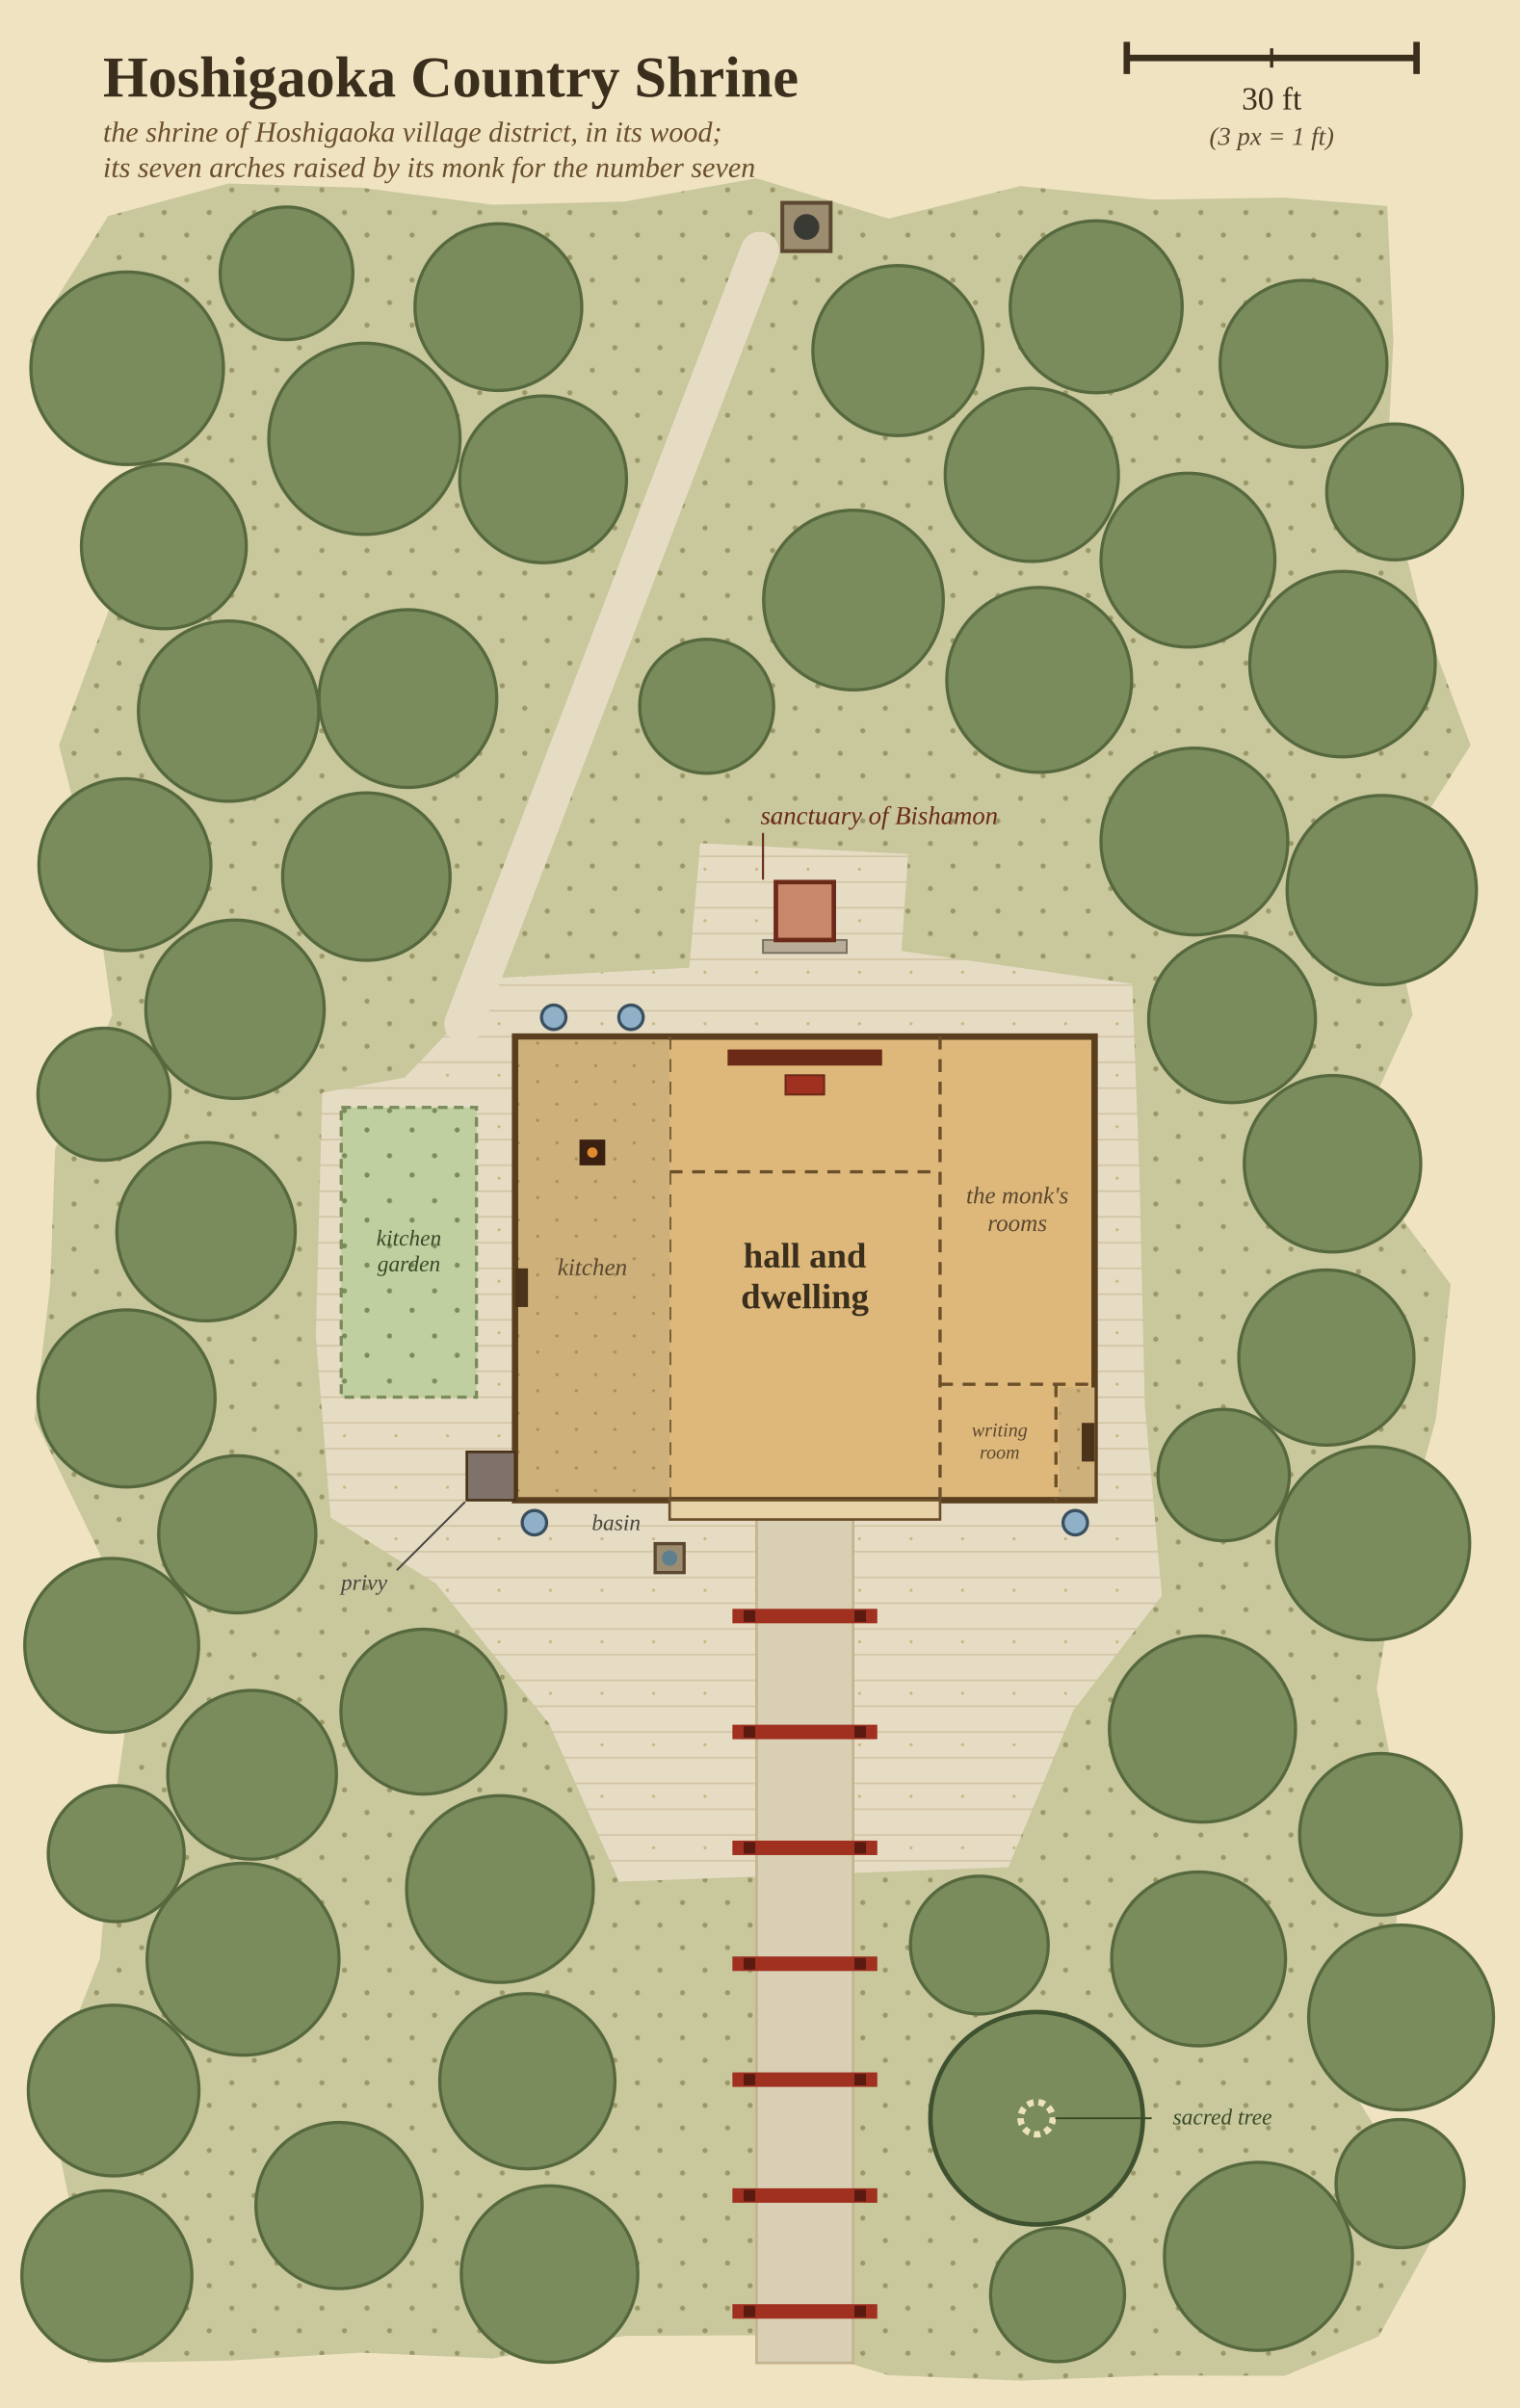
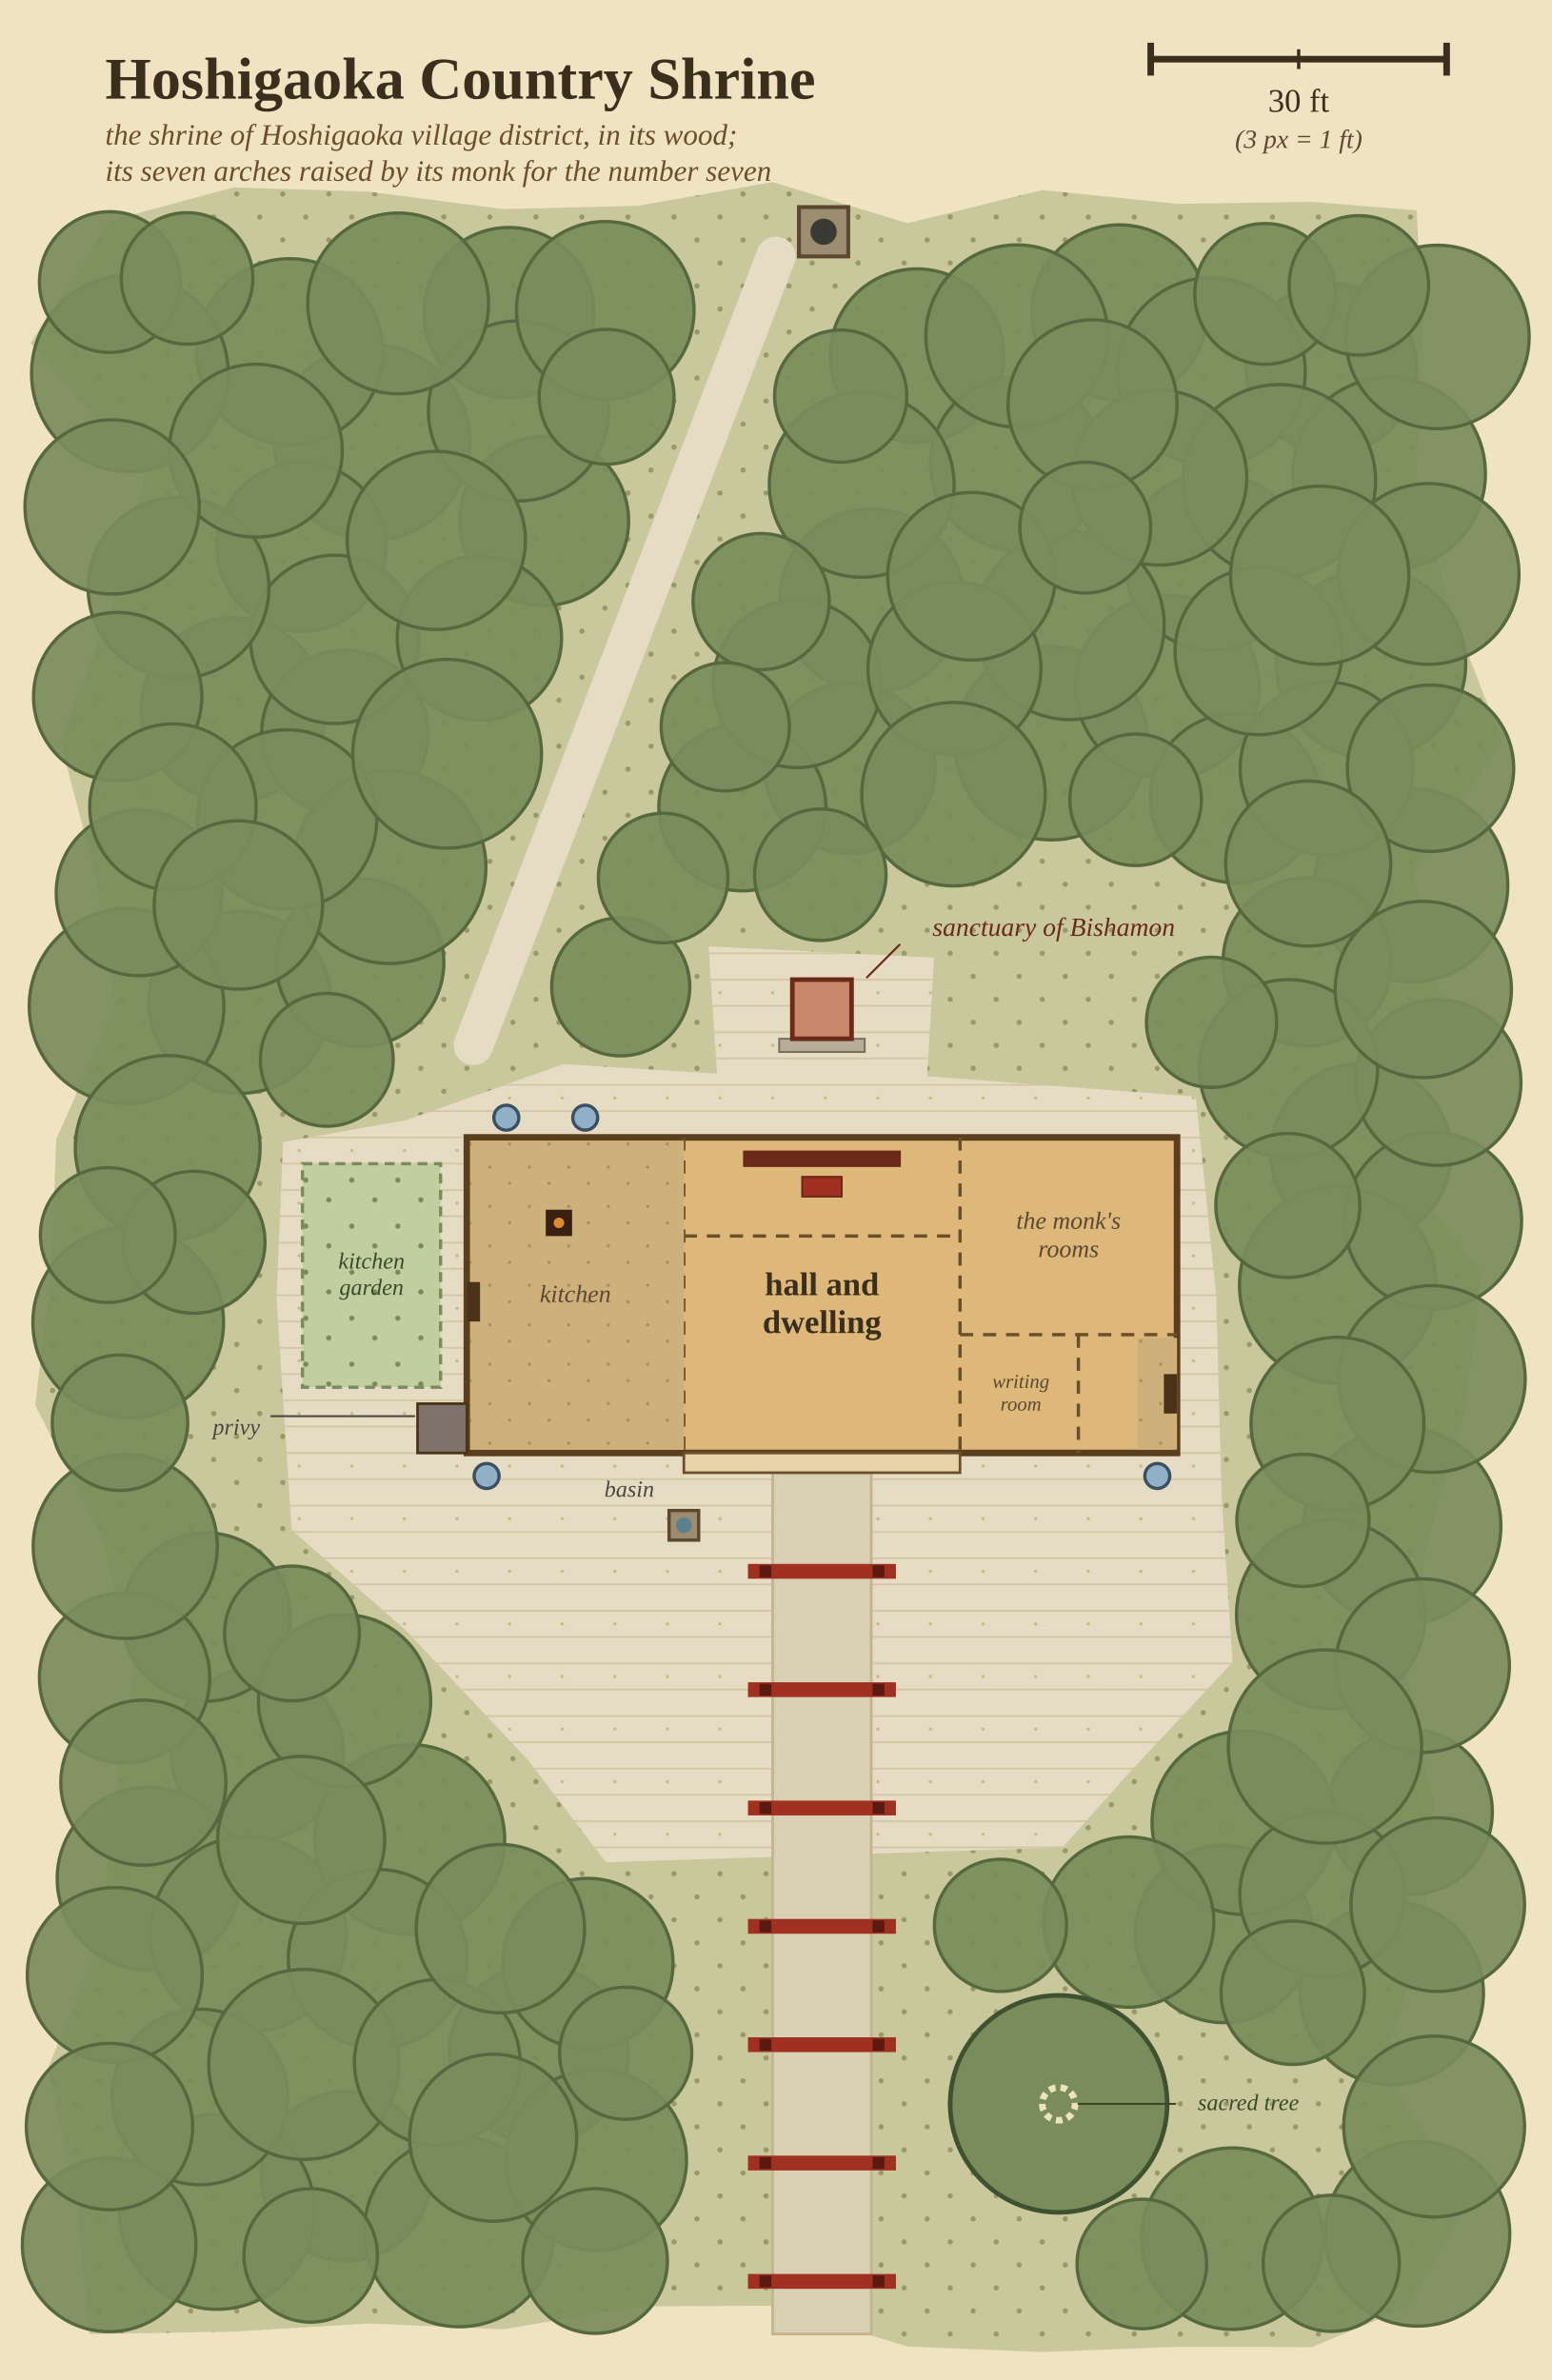
- <svg xmlns="http://www.w3.org/2000/svg" viewBox="190 106 472 748" font-family="Georgia, 'Times New Roman', serif">
+ <svg xmlns="http://www.w3.org/2000/svg" viewBox="190 106 472 724" font-family="Georgia, 'Times New Roman', serif">
  <defs>
    <pattern id="keidai-gravel" patternUnits="userSpaceOnUse" width="16" height="16">
      <rect width="16" height="16" fill="#E6DCC4" />
      <line x1="0" y1="4" x2="16" y2="4" stroke="#D2C4A4" stroke-width="0.5" />
      <line x1="0" y1="12" x2="16" y2="12" stroke="#D2C4A4" stroke-width="0.5" />
      <circle cx="9" cy="8" r="0.5" fill="#C9B884" />
    </pattern>
    <pattern id="grove-floor" patternUnits="userSpaceOnUse" width="14" height="14">
      <rect width="14" height="14" fill="#C9C79C" />
      <circle cx="3" cy="4" r="0.8" fill="#9A9868" />
      <circle cx="10" cy="11" r="0.8" fill="#9A9868" />
    </pattern>
    <pattern id="garden-stipple" patternUnits="userSpaceOnUse" width="14" height="14">
      <rect width="14" height="14" fill="#BFCFA0" />
      <circle cx="3" cy="3" r="0.8" fill="#7A8C5C" />
      <circle cx="10" cy="9" r="0.8" fill="#7A8C5C" />
    </pattern>
    <pattern id="doma-earth" patternUnits="userSpaceOnUse" width="12" height="12">
      <rect width="12" height="12" fill="#CDB07A" />
      <circle cx="3" cy="5" r="0.5" fill="#A88E58" />
      <circle cx="9" cy="10" r="0.5" fill="#A88E58" />
    </pattern>
  </defs>
  <rect x="0" y="0" width="900" height="1400" fill="#EFE3C2" />
  <g data-kind="-">
    <text x="222" y="136" text-anchor="start" font-size="18" font-weight="bold" fill="#3A2E1C">Hoshigaoka Country Shrine</text>
    <text x="222" y="150" text-anchor="start" font-size="9" font-style="italic" fill="#6B4F2A">the shrine of Hoshigaoka village district, in its wood;</text>
    <text x="222" y="161" text-anchor="start" font-size="9" font-style="italic" fill="#6B4F2A">its seven arches raised by its monk for the number seven</text>
  </g>
-   <rect x="220" y="170" width="410" height="670" fill="none" id="precinct" />
-   <polygon points="223.6,173.1 261.0,163.0 302.0,164.3 343.0,169.6 384.0,168.6 425.0,161.4 466.0,173.9 507.0,163.8 548.0,168.0 589.0,167.4 620.9,170.0 622.8,211.9 620.7,253.8 631.1,295.6 646.8,337.5 620.0,379.4 628.8,421.2 609.6,463.1 640.6,505.0 636.0,546.9 624.5,588.8 617.6,630.6 625.9,672.5 622.9,714.4 610.5,756.2 636.8,798.1 618.2,831.8 589.0,844.0 548.0,843.9 507.0,845.5 466.0,843.8 425.0,831.4 384.0,831.6 343.0,838.6 302.0,836.8 261.0,839.3 217.2,840.0 213.3,798.1 204.6,756.2 221.0,714.4 224.7,672.5 230.7,630.6 221.1,588.8 200.7,546.9 205.6,505.0 207.1,463.1 224.9,421.2 219.0,379.4 208.3,337.5 223.8,295.6 234.1,253.8 199.3,211.9" fill="url(#grove-floor)" />
-   <polygon points="407.5,367.9 472.1,371.3 470.0,401.4 541.7,411.6 543.9,469.9 545.6,542.5 550.9,601.7 523.4,637.3 503.2,686.0 382.3,690.5 360.5,641.3 325.4,597.9 292.7,577.4 288.1,521.2 290.1,445.4 315.7,440.7 345.4,409.7 404.1,406.6" fill="url(#keidai-gravel)" />
+   <rect x="220" y="170" width="410" height="646" fill="none" id="precinct" />
+   <polygon points="223.6,173.1 261.0,163.0 302.0,164.3 343.0,169.6 384.0,168.6 425.0,161.4 466.0,173.9 507.0,163.8 548.0,168.0 589.0,167.4 620.9,170.0 622.8,210.4 620.7,250.8 631.1,291.1 646.8,331.5 620.0,371.9 628.8,412.2 609.6,452.6 640.6,493.0 636.0,533.4 624.5,573.8 617.6,614.1 625.9,654.5 622.9,694.9 610.5,735.2 636.8,775.6 618.2,807.8 589.0,820.0 548.0,819.9 507.0,821.5 466.0,819.8 425.0,807.4 384.0,807.6 343.0,814.6 302.0,812.8 261.0,815.3 217.2,816.0 213.3,775.6 204.6,735.2 221.0,694.9 224.7,654.5 230.7,614.1 221.1,573.8 200.7,533.4 205.6,493.0 207.1,452.6 224.9,412.2 219.0,371.9 208.3,331.5 223.8,291.1 234.1,250.8 199.3,210.4" fill="url(#grove-floor)" />
+   <polygon points="405.5,393.9 474.1,397.3 472.0,433.4 553.7,439.6 559.9,499.9 561.6,562.5 564.9,611.7 533.4,645.3 513.2,668.0 374.3,672.5 350.5,641.3 313.4,601.9 278.7,571.4 274.1,501.2 276.1,453.4 313.7,446.7 361.4,429.7 408.1,432.6" fill="url(#keidai-gravel)" />
  <path d="M334,424 L426,184" fill="none" stroke="#E6DCC4" stroke-width="12" stroke-linecap="round" />
-   <g id="grove" data-kind="shrine grove" fill="#7A8C5C" stroke="#56683E" stroke-width="1">
-     <circle cx="563.5" cy="643.1" r="28.9" />
-     <circle cx="561.0" cy="367.4" r="29.0" />
-     <circle cx="295.3" cy="791.1" r="25.8" />
-     <circle cx="263.0" cy="419.5" r="27.7" />
-     <circle cx="261.0" cy="326.9" r="28.0" />
-     <circle cx="603.9" cy="467.5" r="27.4" />
-     <circle cx="455.1" cy="292.4" r="27.9" />
-     <circle cx="303.2" cy="242.3" r="29.7" />
-     <circle cx="562.3" cy="714.5" r="27.0" />
-     <circle cx="353.8" cy="752.5" r="27.2" />
-     <circle cx="268.3" cy="657.3" r="26.2" />
-     <circle cx="530.5" cy="201.3" r="26.7" />
-     <circle cx="618.8" cy="675.8" r="25.1" />
-     <circle cx="229.3" cy="540.4" r="27.5" />
-     <circle cx="607.0" cy="312.3" r="28.8" />
-     <circle cx="594.9" cy="219.0" r="25.9" />
-     <circle cx="344.8" cy="201.4" r="25.9" />
-     <circle cx="580.9" cy="806.9" r="29.2" />
-     <circle cx="265.5" cy="714.6" r="29.8" />
-     <circle cx="468.9" cy="214.9" r="26.4" />
-     <circle cx="616.5" cy="585.4" r="30.0" />
-     <circle cx="223.2" cy="812.9" r="26.4" />
-     <circle cx="619.2" cy="382.5" r="29.4" />
-     <circle cx="316.7" cy="323.0" r="27.6" />
-     <circle cx="559.0" cy="280.0" r="27.0" />
-     <circle cx="512.8" cy="317.2" r="28.7" />
-     <circle cx="229.5" cy="220.4" r="29.9" />
-     <circle cx="345.3" cy="692.8" r="29.0" />
-     <circle cx="254.0" cy="488.6" r="27.7" />
-     <circle cx="224.7" cy="617.1" r="27.0" />
-     <circle cx="360.7" cy="812.4" r="27.4" />
-     <circle cx="602.0" cy="527.7" r="27.2" />
-     <circle cx="321.5" cy="637.7" r="25.6" />
-     <circle cx="303.8" cy="378.3" r="26.0" />
-     <circle cx="510.5" cy="253.5" r="26.9" />
-     <circle cx="625.2" cy="732.7" r="28.7" />
-     <circle cx="228.8" cy="374.6" r="26.7" />
-     <circle cx="240.9" cy="275.7" r="25.6" />
-     <circle cx="225.3" cy="755.4" r="26.5" />
-     <circle cx="572.7" cy="422.6" r="25.9" />
-     <circle cx="358.7" cy="254.9" r="25.9" />
-     <circle cx="409.5" cy="325.4" r="20.8" />
-     <circle cx="623.2" cy="258.8" r="21.1" />
-     <circle cx="279.0" cy="190.9" r="20.6" />
-     <circle cx="226.1" cy="681.8" r="21.1" />
-     <circle cx="494.2" cy="710.2" r="21.4" />
-     <circle cx="518.5" cy="818.8" r="20.8" />
-     <circle cx="263.7" cy="582.6" r="24.4" />
-     <circle cx="570.1" cy="564.2" r="20.4" />
-     <circle cx="222.3" cy="445.9" r="20.5" />
-     <circle cx="624.9" cy="784.3" r="19.9" />
+   <g id="grove" data-kind="shrine grove" fill="#7A8C5C" stroke="#56683E" stroke-width="1" fill-opacity="0.92">
+     <circle cx="509.7" cy="332.1" r="29.4" />
+     <circle cx="295.3" cy="768.0" r="25.8" />
+     <circle cx="263.0" cy="410.9" r="27.7" />
+     <circle cx="228.5" cy="412.1" r="29.6" />
+     <circle cx="261.0" cy="321.9" r="28.0" />
+     <circle cx="603.9" cy="456.9" r="27.4" />
+     <circle cx="455.1" cy="288.7" r="27.9" />
+     <circle cx="303.2" cy="240.6" r="29.7" />
+     <circle cx="562.3" cy="694.3" r="27.0" />
+     <circle cx="353.8" cy="730.8" r="27.2" />
+     <circle cx="268.3" cy="639.4" r="26.2" />
+     <circle cx="530.5" cy="201.1" r="26.7" />
+     <circle cx="618.8" cy="657.2" r="25.1" />
+     <circle cx="607.0" cy="307.9" r="28.8" />
+     <circle cx="294.9" cy="329.1" r="25.3" />
+     <circle cx="235.2" cy="677.5" r="27.8" />
+     <circle cx="448.5" cy="339.7" r="25.9" />
+     <circle cx="594.9" cy="218.1" r="25.9" />
+     <circle cx="344.8" cy="201.1" r="25.9" />
+     <circle cx="415.8" cy="351.6" r="25.4" />
+     <circle cx="355.5" cy="264.5" r="25.7" />
+     <circle cx="265.5" cy="694.4" r="29.8" />
+     <circle cx="229.0" cy="508.3" r="29.0" />
+     <circle cx="468.9" cy="214.2" r="26.4" />
+     <circle cx="256.0" cy="778.8" r="29.7" />
+     <circle cx="596.9" cy="496.9" r="29.9" />
+     <circle cx="616.5" cy="570.2" r="30.0" />
+     <circle cx="223.2" cy="788.9" r="26.4" />
+     <circle cx="619.2" cy="375.3" r="29.4" />
+     <circle cx="545.1" cy="315.0" r="27.9" />
+     <circle cx="314.6" cy="665.6" r="28.9" />
+     <circle cx="278.1" cy="213.0" r="28.3" />
+     <circle cx="559.0" cy="276.8" r="27.0" />
+     <circle cx="299.5" cy="398.8" r="25.5" />
+     <circle cx="329.7" cy="784.9" r="28.9" />
+     <circle cx="308.5" cy="369.8" r="29.3" />
+     <circle cx="594.8" cy="597.1" r="28.7" />
+     <circle cx="281.7" cy="272.4" r="25.7" />
+     <circle cx="291.8" cy="300.5" r="25.6" />
+     <circle cx="612.5" cy="250.1" r="29.3" />
+     <circle cx="304.9" cy="701.9" r="27.2" />
+     <circle cx="565.6" cy="348.8" r="25.7" />
+     <circle cx="244.3" cy="284.8" r="27.5" />
+     <circle cx="252.7" cy="597.9" r="25.6" />
+     <circle cx="558.4" cy="219.1" r="28.6" />
+     <circle cx="515.4" cy="296.2" r="28.7" />
+     <circle cx="232.3" cy="377.6" r="25.2" />
+     <circle cx="568.3" cy="660.5" r="27.9" />
+     <circle cx="250.8" cy="743.9" r="26.7" />
+     <circle cx="227.9" cy="616.4" r="25.9" />
+     <circle cx="432.4" cy="314.0" r="25.5" />
+     <circle cx="579.1" cy="252.3" r="29.3" />
+     <circle cx="499.4" cy="247.0" r="26.4" />
+     <circle cx="622.7" cy="612.7" r="26.4" />
+     <circle cx="229.5" cy="219.6" r="29.9" />
+     <circle cx="625.9" cy="477.4" r="26.9" />
+     <circle cx="625.5" cy="525.5" r="28.4" />
+     <circle cx="225.8" cy="317.9" r="25.6" />
+     <circle cx="613.3" cy="712.3" r="27.9" />
+     <circle cx="335.8" cy="300.1" r="25.0" />
+     <circle cx="593.5" cy="339.8" r="26.3" />
+     <circle cx="564.8" cy="787.0" r="27.6" />
+     <circle cx="592.2" cy="682.3" r="25.1" />
+     <circle cx="277.3" cy="355.3" r="27.3" />
+     <circle cx="233.6" cy="648.3" r="25.1" />
+     <circle cx="241.0" cy="455.2" r="28.1" />
+     <circle cx="294.8" cy="623.4" r="26.2" />
+     <circle cx="368.8" cy="703.3" r="25.9" />
+     <circle cx="371.3" cy="763.1" r="27.5" />
+     <circle cx="347.7" cy="231.0" r="27.4" />
+     <circle cx="452.1" cy="253.5" r="28.1" />
+     <circle cx="587.6" cy="398.6" r="25.6" />
+     <circle cx="224.9" cy="706.8" r="26.6" />
+     <circle cx="267.8" cy="243.1" r="26.3" />
+     <circle cx="282.4" cy="734.0" r="28.9" />
+     <circle cx="627.2" cy="208.5" r="27.9" />
+     <circle cx="480.3" cy="309.3" r="26.3" />
+     <circle cx="322.7" cy="270.4" r="27.1" />
+     <circle cx="627.4" cy="435.3" r="25.2" />
+     <circle cx="542.6" cy="251.3" r="26.6" />
+     <circle cx="581.9" cy="431.1" r="27.1" />
+     <circle cx="224.1" cy="260.2" r="26.5" />
+     <circle cx="621.1" cy="785.5" r="28.1" />
+     <circle cx="326.0" cy="335.3" r="28.7" />
+     <circle cx="323.0" cy="733.4" r="25.2" />
+     <circle cx="228.1" cy="576.4" r="28.0" />
+     <circle cx="242.6" cy="351.5" r="25.3" />
+     <circle cx="374.1" cy="200.4" r="27.0" />
+     <circle cx="342.2" cy="692.7" r="25.6" />
+     <circle cx="499.3" cy="208.2" r="27.7" />
+     <circle cx="480.0" cy="347.6" r="27.9" />
+     <circle cx="485.5" cy="281.3" r="25.5" />
+     <circle cx="572.8" cy="304.1" r="25.4" />
+     <circle cx="311.1" cy="198.3" r="27.5" />
+     <circle cx="596.8" cy="539.1" r="26.3" />
+     <circle cx="626.2" cy="752.9" r="27.5" />
+     <circle cx="593.0" cy="637.3" r="29.4" />
+     <circle cx="625.1" cy="339.7" r="25.3" />
+     <circle cx="587.9" cy="368.7" r="25.1" />
+     <circle cx="624.5" cy="280.6" r="27.5" />
+     <circle cx="223.3" cy="752.9" r="25.3" />
+     <circle cx="622.9" cy="407.0" r="26.8" />
+     <circle cx="591.4" cy="281.0" r="27.1" />
+     <circle cx="522.3" cy="229.0" r="25.7" />
+     <circle cx="533.3" cy="690.7" r="25.9" />
+     <circle cx="281.6" cy="665.7" r="25.4" />
+     <circle cx="627.3" cy="685.4" r="26.4" />
+     <circle cx="262.5" cy="381.3" r="25.6" />
+     <circle cx="340.0" cy="756.3" r="25.4" />
+     <circle cx="371.0" cy="793.8" r="22.0" />
+     <circle cx="421.5" cy="289.0" r="20.7" />
+     <circle cx="535.4" cy="349.3" r="20.0" />
+     <circle cx="380.3" cy="730.6" r="20.1" />
+     <circle cx="226.5" cy="538.8" r="20.6" />
+     <circle cx="223.4" cy="191.8" r="21.4" />
+     <circle cx="520.1" cy="266.5" r="19.9" />
+     <circle cx="594.9" cy="794.5" r="20.7" />
+     <circle cx="378.8" cy="406.2" r="21.0" />
+     <circle cx="246.9" cy="190.7" r="20.0" />
+     <circle cx="574.8" cy="195.4" r="21.4" />
+     <circle cx="586.3" cy="568.5" r="20.1" />
+     <circle cx="603.3" cy="192.8" r="21.2" />
+     <circle cx="558.5" cy="417.0" r="19.8" />
+     <circle cx="391.7" cy="373.1" r="19.7" />
+     <circle cx="494.3" cy="691.7" r="20.1" />
+     <circle cx="439.5" cy="372.1" r="20.0" />
+     <circle cx="249.0" cy="483.9" r="21.6" />
+     <circle cx="289.4" cy="428.4" r="20.2" />
+     <circle cx="374.5" cy="226.7" r="20.5" />
+     <circle cx="445.7" cy="226.5" r="20.1" />
+     <circle cx="284.5" cy="792.1" r="20.3" />
+     <circle cx="583.2" cy="712.2" r="21.8" />
+     <circle cx="278.8" cy="602.9" r="20.5" />
+     <circle cx="222.8" cy="481.7" r="20.5" />
+     <circle cx="537.3" cy="794.7" r="19.7" />
+     <circle cx="410.6" cy="327.1" r="19.5" />
+     <circle cx="581.7" cy="472.7" r="21.9" />
  </g>
  <g data-kind="sacred tree" fill="#7A8C5C" stroke="#3E5230" stroke-width="1.4">
-     <circle cx="512.0" cy="764.0" r="33.0" />
+     <circle cx="512.0" cy="746.0" r="33.0" />
  </g>
  <g data-kind="approach">
-     <rect x="425" y="578" width="30" height="262" fill="#D9CFB4" stroke="#C4B48E" stroke-width="0.8" id="approach" />
-   </g>
-   <g data-kind="torii">
-     <rect x="417.5" y="821" width="45" height="6" fill="none" id="arch" />
-     <line x1="417.5" y1="824" x2="462.5" y2="824" stroke="#A03020" stroke-width="4.5" />
-     <rect x="421" y="822.2" width="3.6" height="3.6" fill="#5A1A10" />
-     <rect x="455.4" y="822.2" width="3.6" height="3.6" fill="#5A1A10" />
-   </g>
-   <g data-kind="torii">
-     <rect x="417.5" y="785" width="45" height="6" fill="none" id="arch" />
-     <line x1="417.5" y1="788" x2="462.5" y2="788" stroke="#A03020" stroke-width="4.5" />
-     <rect x="421" y="786.2" width="3.6" height="3.6" fill="#5A1A10" />
-     <rect x="455.4" y="786.2" width="3.6" height="3.6" fill="#5A1A10" />
-   </g>
-   <g data-kind="torii">
-     <rect x="417.5" y="749" width="45" height="6" fill="none" id="arch" />
-     <line x1="417.5" y1="752" x2="462.5" y2="752" stroke="#A03020" stroke-width="4.5" />
-     <rect x="421" y="750.2" width="3.6" height="3.6" fill="#5A1A10" />
-     <rect x="455.4" y="750.2" width="3.6" height="3.6" fill="#5A1A10" />
-   </g>
-   <g data-kind="torii">
-     <rect x="417.5" y="713" width="45" height="6" fill="none" id="arch" />
-     <line x1="417.5" y1="716" x2="462.5" y2="716" stroke="#A03020" stroke-width="4.5" />
-     <rect x="421" y="714.2" width="3.6" height="3.6" fill="#5A1A10" />
-     <rect x="455.4" y="714.2" width="3.6" height="3.6" fill="#5A1A10" />
-   </g>
-   <g data-kind="torii">
-     <rect x="417.5" y="677" width="45" height="6" fill="none" id="arch" />
-     <line x1="417.5" y1="680" x2="462.5" y2="680" stroke="#A03020" stroke-width="4.5" />
-     <rect x="421" y="678.2" width="3.6" height="3.6" fill="#5A1A10" />
-     <rect x="455.4" y="678.2" width="3.6" height="3.6" fill="#5A1A10" />
-   </g>
-   <g data-kind="torii">
-     <rect x="417.5" y="641" width="45" height="6" fill="none" id="arch" />
-     <line x1="417.5" y1="644" x2="462.5" y2="644" stroke="#A03020" stroke-width="4.5" />
-     <rect x="421" y="642.2" width="3.6" height="3.6" fill="#5A1A10" />
-     <rect x="455.4" y="642.2" width="3.6" height="3.6" fill="#5A1A10" />
-   </g>
-   <g data-kind="torii">
-     <rect x="417.5" y="605" width="45" height="6" fill="none" id="arch" />
-     <line x1="417.5" y1="608" x2="462.5" y2="608" stroke="#A03020" stroke-width="4.5" />
-     <rect x="421" y="606.2" width="3.6" height="3.6" fill="#5A1A10" />
-     <rect x="455.4" y="606.2" width="3.6" height="3.6" fill="#5A1A10" />
+     <rect x="425" y="554" width="30" height="262" fill="#D9CFB4" stroke="#C4B48E" stroke-width="0.8" id="approach" />
+   </g>
+   <g data-kind="torii">
+     <rect x="417.5" y="797" width="45" height="6" fill="none" id="arch" />
+     <line x1="417.5" y1="800" x2="462.5" y2="800" stroke="#A03020" stroke-width="4.5" />
+     <rect x="421" y="798.2" width="3.6" height="3.6" fill="#5A1A10" />
+     <rect x="455.4" y="798.2" width="3.6" height="3.6" fill="#5A1A10" />
+   </g>
+   <g data-kind="torii">
+     <rect x="417.5" y="761" width="45" height="6" fill="none" id="arch" />
+     <line x1="417.5" y1="764" x2="462.5" y2="764" stroke="#A03020" stroke-width="4.5" />
+     <rect x="421" y="762.2" width="3.6" height="3.6" fill="#5A1A10" />
+     <rect x="455.4" y="762.2" width="3.6" height="3.6" fill="#5A1A10" />
+   </g>
+   <g data-kind="torii">
+     <rect x="417.5" y="725" width="45" height="6" fill="none" id="arch" />
+     <line x1="417.5" y1="728" x2="462.5" y2="728" stroke="#A03020" stroke-width="4.5" />
+     <rect x="421" y="726.2" width="3.6" height="3.6" fill="#5A1A10" />
+     <rect x="455.4" y="726.2" width="3.6" height="3.6" fill="#5A1A10" />
+   </g>
+   <g data-kind="torii">
+     <rect x="417.5" y="689" width="45" height="6" fill="none" id="arch" />
+     <line x1="417.5" y1="692" x2="462.5" y2="692" stroke="#A03020" stroke-width="4.5" />
+     <rect x="421" y="690.2" width="3.6" height="3.6" fill="#5A1A10" />
+     <rect x="455.4" y="690.2" width="3.6" height="3.6" fill="#5A1A10" />
+   </g>
+   <g data-kind="torii">
+     <rect x="417.5" y="653" width="45" height="6" fill="none" id="arch" />
+     <line x1="417.5" y1="656" x2="462.5" y2="656" stroke="#A03020" stroke-width="4.5" />
+     <rect x="421" y="654.2" width="3.6" height="3.6" fill="#5A1A10" />
+     <rect x="455.4" y="654.2" width="3.6" height="3.6" fill="#5A1A10" />
+   </g>
+   <g data-kind="torii">
+     <rect x="417.5" y="617" width="45" height="6" fill="none" id="arch" />
+     <line x1="417.5" y1="620" x2="462.5" y2="620" stroke="#A03020" stroke-width="4.5" />
+     <rect x="421" y="618.2" width="3.6" height="3.6" fill="#5A1A10" />
+     <rect x="455.4" y="618.2" width="3.6" height="3.6" fill="#5A1A10" />
+   </g>
+   <g data-kind="torii">
+     <rect x="417.5" y="581" width="45" height="6" fill="none" id="arch" />
+     <line x1="417.5" y1="584" x2="462.5" y2="584" stroke="#A03020" stroke-width="4.5" />
+     <rect x="421" y="582.2" width="3.6" height="3.6" fill="#5A1A10" />
+     <rect x="455.4" y="582.2" width="3.6" height="3.6" fill="#5A1A10" />
  </g>
  <g data-kind="well">
    <rect x="433" y="169" width="15" height="15" fill="#9C8C70" stroke="#5C4830" stroke-width="1.2" id="well" />
    <circle cx="440.5" cy="176.5" r="4" fill="#3A3A34" />
  </g>
  <g data-kind="basin">
-     <rect x="393.5" y="585.5" width="9" height="9" fill="#9C8C70" stroke="#5C4830" stroke-width="1" id="basin" />
-     <circle cx="398" cy="590" r="2.4" fill="#5E7F8E" />
-     <text x="381.4" y="581.3" text-anchor="middle" font-size="7" font-style="italic" fill="#4A4640">basin</text>
+     <rect x="393.5" y="565.5" width="9" height="9" fill="#9C8C70" stroke="#5C4830" stroke-width="1" id="basin" />
+     <circle cx="398" cy="570" r="2.4" fill="#5E7F8E" />
+     <text x="381.4" y="561.3" text-anchor="middle" font-size="7" font-style="italic" fill="#4A4640">basin</text>
  </g>
  <g data-kind="hall and dwelling">
-     <rect x="350" y="428" width="180" height="144" fill="#DDB87A" stroke="#5A3F1E" stroke-width="2" id="hall" />
+     <rect x="332" y="452" width="216" height="96" fill="#DDB87A" stroke="#5A3F1E" stroke-width="2" id="hall" />
    <g stroke="#6B4F2A" stroke-width="1" stroke-dasharray="4 3" fill="none">
-       <line x1="398" y1="428" x2="398" y2="572" />
-       <line x1="482" y1="428" x2="482" y2="572" />
-       <line x1="482" y1="536" x2="530" y2="536" />
-       <line x1="518" y1="536" x2="518" y2="572" />
-       <line x1="398" y1="470" x2="482" y2="470" />
+       <line x1="398" y1="452" x2="398" y2="548" />
+       <line x1="482" y1="452" x2="482" y2="548" />
+       <line x1="398" y1="482" x2="482" y2="482" />
+       <line x1="482" y1="512" x2="548" y2="512" />
+       <line x1="518" y1="512" x2="518" y2="548" />
    </g>
-     <rect x="398" y="572" width="84" height="6" fill="#E8D2A8" stroke="#6B4F2A" stroke-width="0.8" />
-     <rect x="416" y="432" width="48" height="5" fill="#6B2A18" />
-     <rect x="434" y="440" width="12" height="6" fill="#A03020" stroke="#6B2A18" stroke-width="0.6" />
-     <text x="440.0" y="499.7" text-anchor="middle" font-size="11" font-weight="bold" fill="#3A2E1C">hall and</text>
-     <text x="440.0" y="512.4" text-anchor="middle" font-size="11" font-weight="bold" fill="#3A2E1C">dwelling</text>
+     <rect x="398" y="548" width="84" height="6" fill="#E8D2A8" stroke="#6B4F2A" stroke-width="0.8" />
+     <rect x="416" y="456" width="48" height="5" fill="#6B2A18" />
+     <rect x="434" y="464" width="12" height="6" fill="#A03020" stroke="#6B2A18" stroke-width="0.6" />
+     <text x="440.0" y="500.0" text-anchor="middle" font-size="10" font-weight="bold" fill="#3A2E1C">hall and</text>
+     <text x="440.0" y="511.5" text-anchor="middle" font-size="10" font-weight="bold" fill="#3A2E1C">dwelling</text>
  </g>
  <g data-kind="kitchen" data-part-of="hall and dwelling">
-     <rect x="351" y="429" width="47" height="142" fill="url(#doma-earth)" />
-     <rect x="370" y="460" width="8" height="8" fill="#3A2010" />
-     <circle cx="374" cy="464" r="1.6" fill="#E08A30" />
-     <rect x="350" y="500" width="4" height="12" fill="#4A3318" />
-     <text x="374.0" y="502.1" text-anchor="middle" font-size="7.5" font-style="italic" fill="#5C4830">kitchen</text>
+     <rect x="333" y="453" width="65" height="94" fill="url(#doma-earth)" />
+     <rect x="356" y="474" width="8" height="8" fill="#3A2010" />
+     <circle cx="360" cy="478" r="1.6" fill="#E08A30" />
+     <rect x="332" y="496" width="4" height="12" fill="#4A3318" />
+     <text x="365.0" y="502.1" text-anchor="middle" font-size="7.5" font-style="italic" fill="#5C4830">kitchen</text>
  </g>
  <g data-kind="the monk's rooms" data-part-of="hall and dwelling">
-     <rect x="483" y="429" width="46" height="106" fill="none" />
-     <text x="506.0" y="479.8" text-anchor="middle" font-size="7.5" font-style="italic" fill="#5C4830">the monk's</text>
-     <text x="506.0" y="488.4" text-anchor="middle" font-size="7.5" font-style="italic" fill="#5C4830">rooms</text>
+     <rect x="483" y="453" width="64" height="58" fill="none" />
+     <text x="515.0" y="479.8" text-anchor="middle" font-size="7.5" font-style="italic" fill="#5C4830">the monk's</text>
+     <text x="515.0" y="488.4" text-anchor="middle" font-size="7.5" font-style="italic" fill="#5C4830">rooms</text>
  </g>
  <g data-kind="writing room" data-part-of="hall and dwelling">
-     <rect x="483" y="537" width="35" height="34" fill="none" />
-     <text x="500.5" y="552.2" text-anchor="middle" font-size="6" font-style="italic" fill="#5C4830">writing</text>
-     <text x="500.5" y="559.1" text-anchor="middle" font-size="6" font-style="italic" fill="#5C4830">room</text>
+     <rect x="483" y="513" width="35" height="34" fill="none" />
+     <text x="500.5" y="528.2" text-anchor="middle" font-size="6" font-style="italic" fill="#5C4830">writing</text>
+     <text x="500.5" y="535.1" text-anchor="middle" font-size="6" font-style="italic" fill="#5C4830">room</text>
  </g>
  <g data-kind="genkan" data-part-of="hall and dwelling">
-     <rect x="519" y="537" width="11" height="34" fill="url(#doma-earth)" />
-     <rect x="526" y="548" width="4" height="12" fill="#4A3318" />
+     <rect x="536" y="513" width="12" height="34" fill="url(#doma-earth)" />
+     <rect x="544" y="524" width="4" height="12" fill="#4A3318" />
  </g>
  <g data-kind="sanctuary">
-     <rect x="427" y="398" width="26" height="4" fill="#B8AE98" stroke="#7A7060" stroke-width="0.6" />
-     <rect x="431" y="380" width="18" height="18" fill="#C9876C" stroke="#6B2A18" stroke-width="1.4" id="sanctuary" />
-     <text x="463.1" y="362.0" text-anchor="middle" font-size="8" font-style="italic" fill="#6B2A18">sanctuary of Bishamon</text>
-     <line x1="427.0" y1="365.0" x2="427.0" y2="379.0" stroke="#6B2A18" stroke-width="0.64" stroke-linecap="round" data-leader="1" />
+     <rect x="427" y="422" width="26" height="4" fill="#B8AE98" stroke="#7A7060" stroke-width="0.6" />
+     <rect x="431" y="404" width="18" height="18" fill="#C9876C" stroke="#6B2A18" stroke-width="1.4" id="sanctuary" />
+     <text x="510.5" y="390.7" text-anchor="middle" font-size="8" font-style="italic" fill="#6B2A18">sanctuary of Bishamon</text>
+     <line x1="463.6" y1="393.4" x2="453.7" y2="403.3" stroke="#6B2A18" stroke-width="0.64" stroke-linecap="round" data-leader="1" />
  </g>
  <g data-kind="latrine">
-     <rect x="335" y="557" width="15" height="15" fill="#7E726A" stroke="#4A3318" stroke-width="0.8" />
-     <text x="303.1" y="599.9" text-anchor="middle" font-size="7" font-style="italic" fill="#4A4640">privy</text>
-     <line x1="313.4" y1="593.6" x2="334.3" y2="572.7" stroke="#4A4640" stroke-width="0.60" stroke-linecap="round" data-leader="1" />
+     <rect x="317" y="533" width="15" height="15" fill="#7E726A" stroke="#4A3318" stroke-width="0.8" />
+     <text x="261.9" y="542.4" text-anchor="middle" font-size="7" font-style="italic" fill="#4A4640">privy</text>
+     <line x1="272.5" y1="536.8" x2="316.0" y2="536.8" stroke="#4A4640" stroke-width="0.60" stroke-linecap="round" data-leader="1" />
  </g>
  <g data-kind="vegetable garden">
-     <rect x="296" y="450" width="42" height="90" fill="url(#garden-stipple)" stroke="#7A8C5C" stroke-width="1" stroke-dasharray="3 2" id="kitchen_garden" />
-     <text x="317.0" y="492.9" text-anchor="middle" font-size="7" font-style="italic" fill="#3A4A28">kitchen</text>
-     <text x="317.0" y="500.9" text-anchor="middle" font-size="7" font-style="italic" fill="#3A4A28">garden</text>
+     <rect x="282" y="460" width="42" height="68" fill="url(#garden-stipple)" stroke="#7A8C5C" stroke-width="1" stroke-dasharray="3 2" id="kitchen_garden" />
+     <text x="303.0" y="491.9" text-anchor="middle" font-size="7" font-style="italic" fill="#3A4A28">kitchen</text>
+     <text x="303.0" y="499.9" text-anchor="middle" font-size="7" font-style="italic" fill="#3A4A28">garden</text>
  </g>
  <g data-kind="fire-water tubs" id="fire_water">
    <g fill="#8FB0C6" stroke="#3A5060" stroke-width="1">
-       <circle cx="362" cy="422" r="3.8" />
-       <circle cx="386" cy="422" r="3.8" />
-       <circle cx="356" cy="579" r="3.8" />
-       <circle cx="524" cy="579" r="3.8" />
+       <circle cx="344" cy="446" r="3.8" />
+       <circle cx="368" cy="446" r="3.8" />
+       <circle cx="338" cy="555" r="3.8" />
+       <circle cx="542" cy="555" r="3.8" />
    </g>
  </g>
  <g data-kind="sacred tree">
-     <path d="M507.0,764.0 a5,5 0 1,0 10,0 a5,5 0 1,0 -10,0" fill="none" stroke="#EDE3B8" stroke-width="2" stroke-dasharray="2 1.5" />
-     <text x="569.7" y="765.9" text-anchor="middle" font-size="7" font-style="italic" fill="#3A4A28">sacred tree</text>
-     <line x1="547.5" y1="764.0" x2="518.0" y2="764.0" stroke="#3A4A28" stroke-width="0.60" stroke-linecap="round" data-leader="1" />
+     <path d="M507.0,746.0 a5,5 0 1,0 10,0 a5,5 0 1,0 -10,0" fill="none" stroke="#EDE3B8" stroke-width="2" stroke-dasharray="2 1.5" />
+     <text x="569.7" y="747.9" text-anchor="middle" font-size="7" font-style="italic" fill="#3A4A28">sacred tree</text>
+     <line x1="547.5" y1="746.0" x2="518.0" y2="746.0" stroke="#3A4A28" stroke-width="0.60" stroke-linecap="round" data-leader="1" />
  </g>
  <g data-kind="-">
    <g stroke="#3A2E1C">
      <line x1="540" y1="124" x2="630" y2="124" stroke-width="2" />
      <line x1="540" y1="119" x2="540" y2="129" stroke-width="2" />
      <line x1="630" y1="119" x2="630" y2="129" stroke-width="2" />
      <line x1="585" y1="121" x2="585" y2="127" stroke-width="1" />
    </g>
    <text x="585" y="140" text-anchor="middle" font-size="10" fill="#3A2E1C">30 ft</text>
    <text x="585" y="151" text-anchor="middle" font-size="8" font-style="italic" fill="#5C4830">(3 px = 1 ft)</text>
  </g>
</svg>
